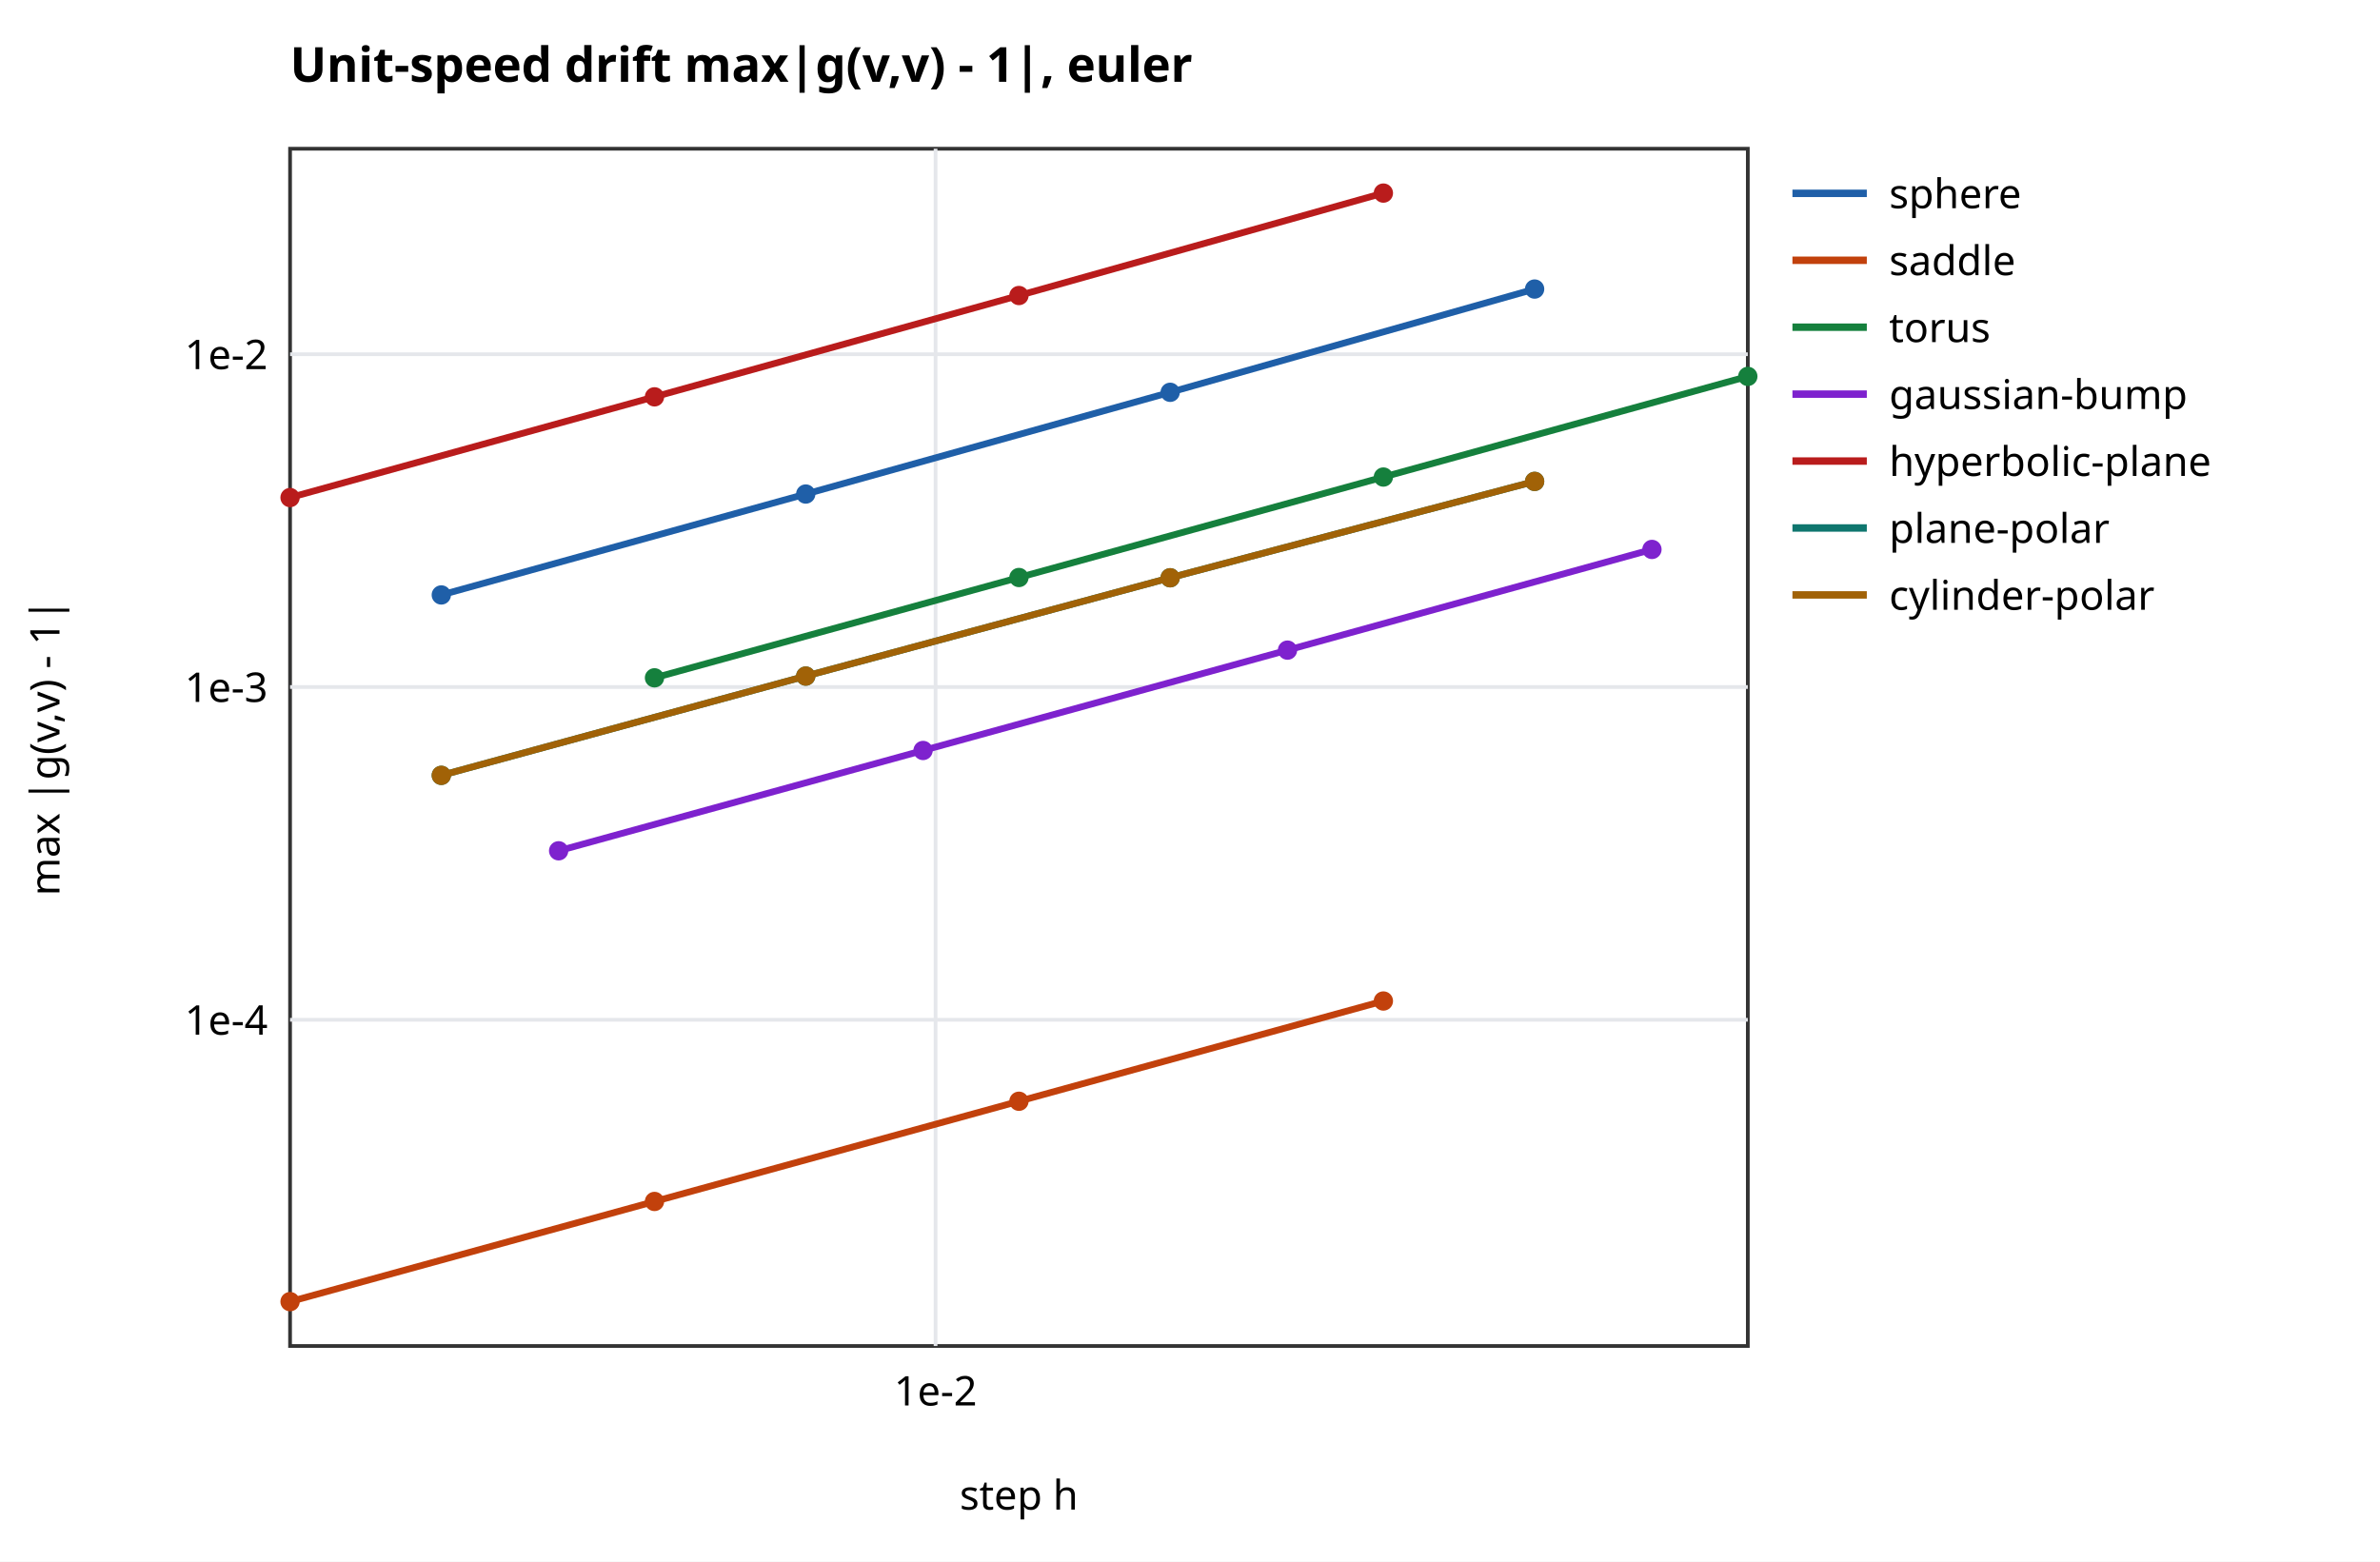
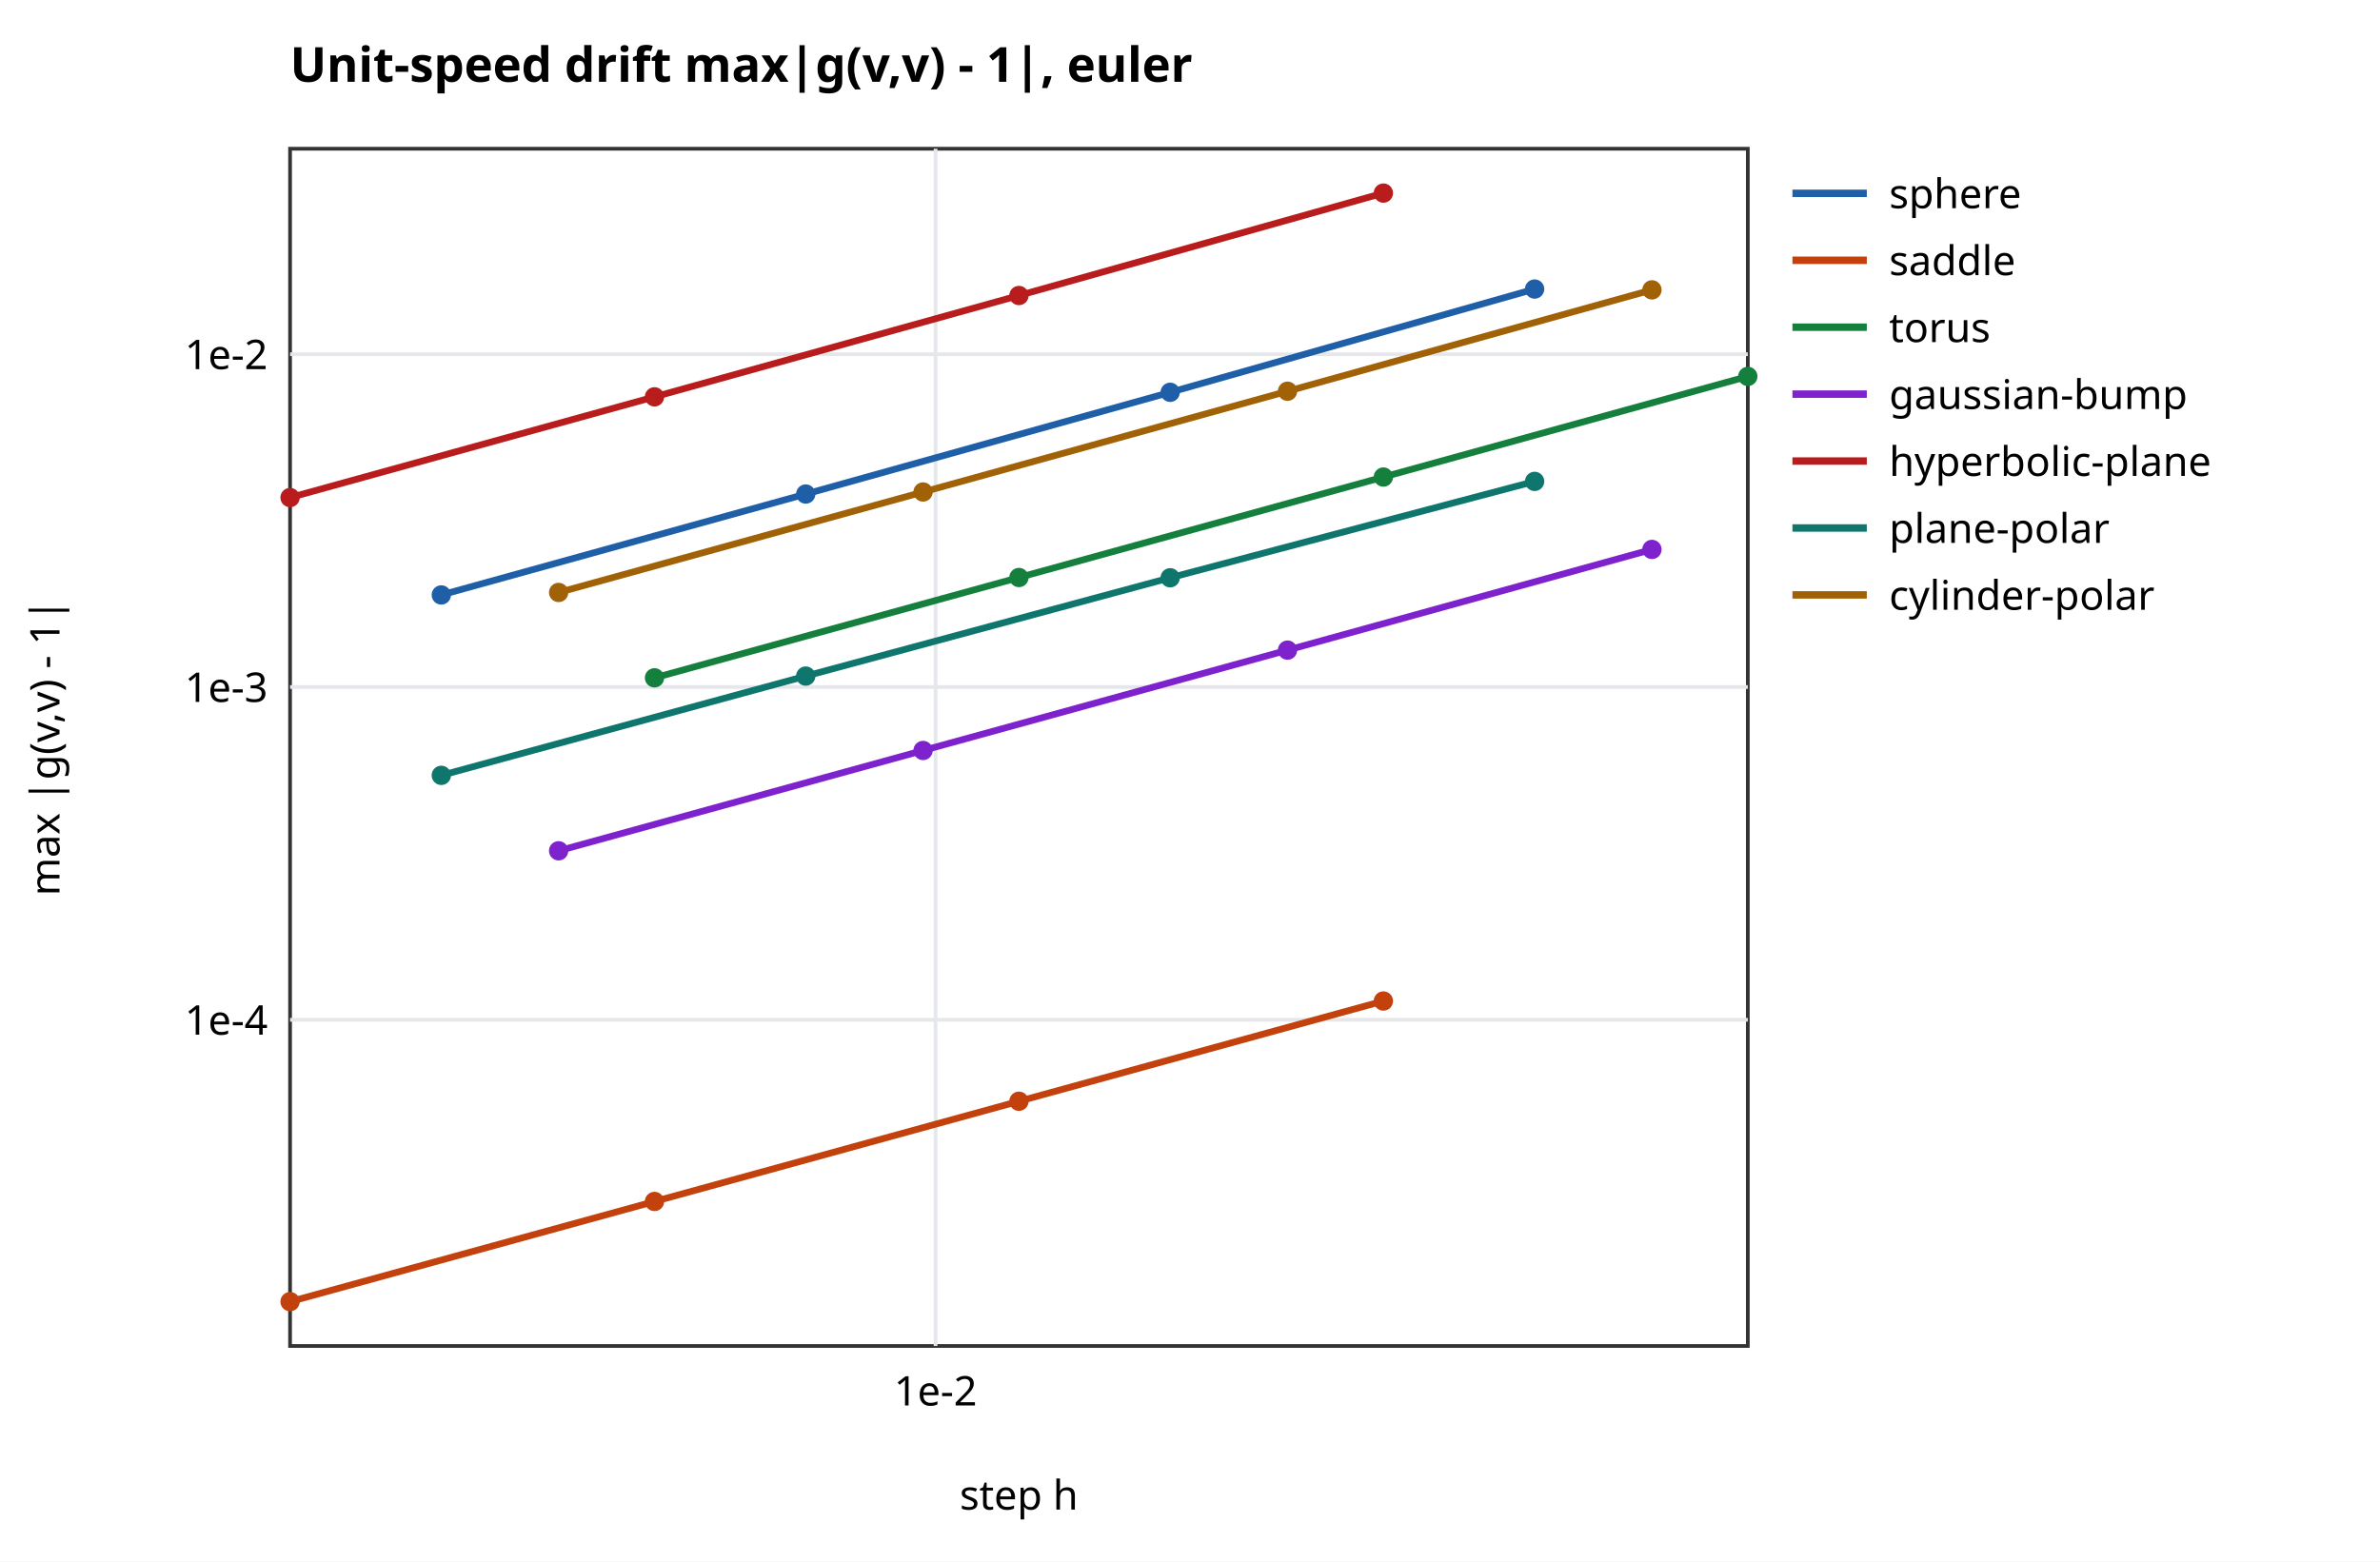
<svg xmlns="http://www.w3.org/2000/svg" width="640" height="420" viewBox="0 0 640 420" font-family="sans-serif" font-size="11">
  <rect width="640" height="420" fill="#ffffff" />
  <text x="78" y="22" font-size="13" font-weight="bold">Unit-speed drift max|g(v,v) - 1|, euler</text>
  <rect x="78" y="40" width="392" height="322" fill="none" stroke="#333" />
  <line x1="251.58" y1="40" x2="251.58" y2="362" stroke="#e5e7eb" />
  <text x="251.58" y="378" text-anchor="middle">1e-2</text>
  <line x1="78" y1="274.27" x2="470" y2="274.27" stroke="#e5e7eb" />
  <text x="72" y="278.27" text-anchor="end">1e-4</text>
  <line x1="78" y1="184.77" x2="470" y2="184.77" stroke="#e5e7eb" />
  <text x="72" y="188.77" text-anchor="end">1e-3</text>
  <line x1="78" y1="95.27" x2="470" y2="95.27" stroke="#e5e7eb" />
  <text x="72" y="99.27" text-anchor="end">1e-2</text>
  <text x="274.00" y="406" text-anchor="middle">step h</text>
  <text x="16" y="201.00" text-anchor="middle" transform="rotate(-90 16 201.00)">max |g(v,v) - 1|</text>
  <path d="M412.67,77.74 L314.67,105.51 L216.67,132.87 L118.67,160.01" fill="none" stroke="#1f5fa8" stroke-width="1.8" />
  <circle cx="412.67" cy="77.74" r="2.6" fill="#1f5fa8" />
  <circle cx="314.67" cy="105.51" r="2.6" fill="#1f5fa8" />
  <circle cx="216.67" cy="132.87" r="2.6" fill="#1f5fa8" />
  <circle cx="118.67" cy="160.01" r="2.6" fill="#1f5fa8" />
  <line x1="482" y1="52" x2="502" y2="52" stroke="#1f5fa8" stroke-width="2" />
  <text x="508" y="56">sphere</text>
  <path d="M372.00,269.22 L274.00,296.18 L176.00,323.13 L78.00,350.07" fill="none" stroke="#c2410c" stroke-width="1.8" />
  <circle cx="372.00" cy="269.22" r="2.6" fill="#c2410c" />
  <circle cx="274.00" cy="296.18" r="2.6" fill="#c2410c" />
  <circle cx="176.00" cy="323.13" r="2.6" fill="#c2410c" />
  <circle cx="78.00" cy="350.07" r="2.6" fill="#c2410c" />
  <line x1="482" y1="70" x2="502" y2="70" stroke="#c2410c" stroke-width="2" />
  <text x="508" y="74">saddle</text>
  <path d="M470.00,101.23 L372.00,128.30 L274.00,155.32 L176.00,182.30" fill="none" stroke="#15803d" stroke-width="1.8" />
  <circle cx="470.00" cy="101.23" r="2.6" fill="#15803d" />
  <circle cx="372.00" cy="128.30" r="2.6" fill="#15803d" />
  <circle cx="274.00" cy="155.32" r="2.6" fill="#15803d" />
  <circle cx="176.00" cy="182.30" r="2.6" fill="#15803d" />
  <line x1="482" y1="88" x2="502" y2="88" stroke="#15803d" stroke-width="2" />
  <text x="508" y="92">torus</text>
  <path d="M444.22,147.77 L346.22,174.85 L248.22,201.84 L150.22,228.82" fill="none" stroke="#7e22ce" stroke-width="1.8" />
  <circle cx="444.22" cy="147.77" r="2.6" fill="#7e22ce" />
  <circle cx="346.22" cy="174.85" r="2.6" fill="#7e22ce" />
  <circle cx="248.22" cy="201.84" r="2.6" fill="#7e22ce" />
  <circle cx="150.22" cy="228.82" r="2.6" fill="#7e22ce" />
  <line x1="482" y1="106" x2="502" y2="106" stroke="#7e22ce" stroke-width="2" />
  <text x="508" y="110">gaussian-bump</text>
  <path d="M372.00,51.93 L274.00,79.48 L176.00,106.73 L78.00,133.82" fill="none" stroke="#b91c1c" stroke-width="1.8" />
  <circle cx="372.00" cy="51.93" r="2.6" fill="#b91c1c" />
  <circle cx="274.00" cy="79.48" r="2.6" fill="#b91c1c" />
  <circle cx="176.00" cy="106.73" r="2.6" fill="#b91c1c" />
  <circle cx="78.00" cy="133.82" r="2.6" fill="#b91c1c" />
  <line x1="482" y1="124" x2="502" y2="124" stroke="#b91c1c" stroke-width="2" />
  <text x="508" y="128">hyperbolic-plane</text>
  <path d="M412.67,129.47 L314.67,155.39 L216.67,181.83 L118.67,208.53" fill="none" stroke="#0f766e" stroke-width="1.8" />
  <circle cx="412.67" cy="129.47" r="2.6" fill="#0f766e" />
  <circle cx="314.67" cy="155.39" r="2.6" fill="#0f766e" />
  <circle cx="216.67" cy="181.83" r="2.6" fill="#0f766e" />
  <circle cx="118.67" cy="208.53" r="2.6" fill="#0f766e" />
  <line x1="482" y1="142" x2="502" y2="142" stroke="#0f766e" stroke-width="2" />
  <text x="508" y="146">plane-polar</text>
-   <path d="M412.67,129.47 L314.67,155.39 L216.67,181.83 L118.67,208.53" fill="none" stroke="#a16207" stroke-width="1.8" />
-   <circle cx="412.67" cy="129.47" r="2.6" fill="#a16207" />
-   <circle cx="314.67" cy="155.39" r="2.6" fill="#a16207" />
-   <circle cx="216.67" cy="181.83" r="2.6" fill="#a16207" />
-   <circle cx="118.67" cy="208.53" r="2.6" fill="#a16207" />
+   <path d="M444.22,77.96 L346.22,105.22 L248.22,132.32 L150.22,159.34" fill="none" stroke="#a16207" stroke-width="1.8" />
+   <circle cx="444.22" cy="77.96" r="2.6" fill="#a16207" />
+   <circle cx="346.22" cy="105.22" r="2.6" fill="#a16207" />
+   <circle cx="248.22" cy="132.32" r="2.6" fill="#a16207" />
+   <circle cx="150.22" cy="159.34" r="2.6" fill="#a16207" />
  <line x1="482" y1="160" x2="502" y2="160" stroke="#a16207" stroke-width="2" />
  <text x="508" y="164">cylinder-polar</text>
</svg>
